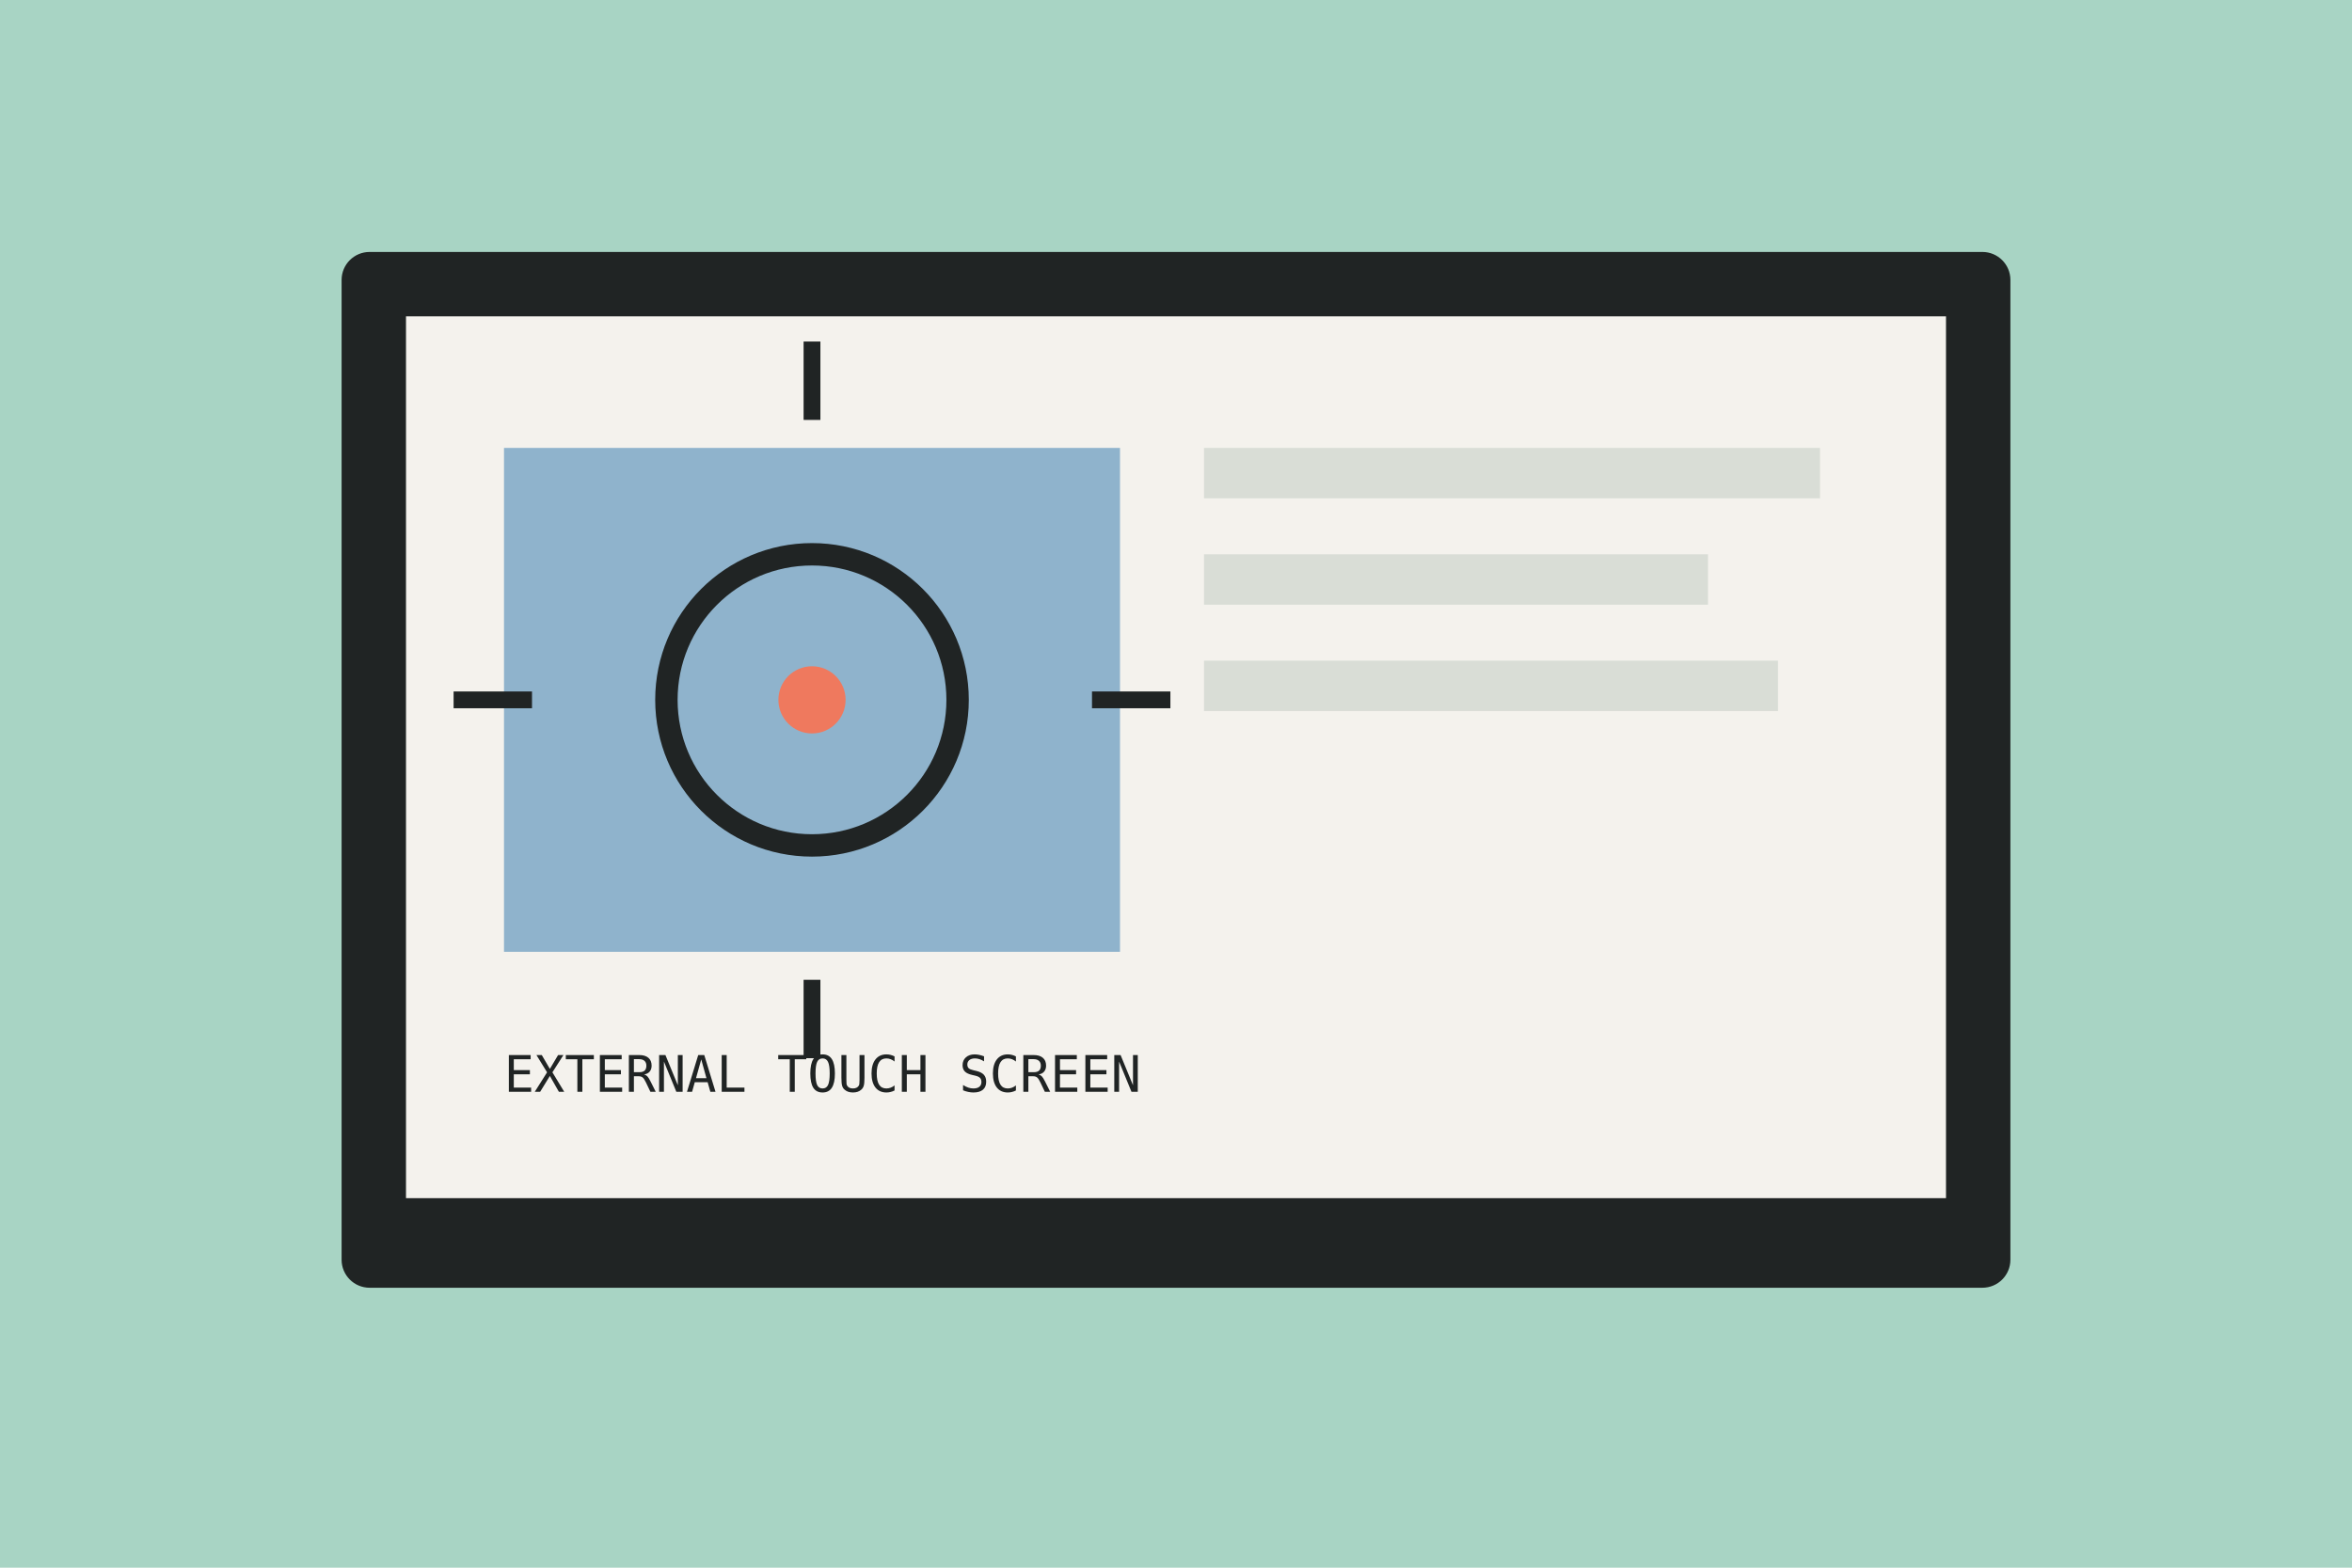
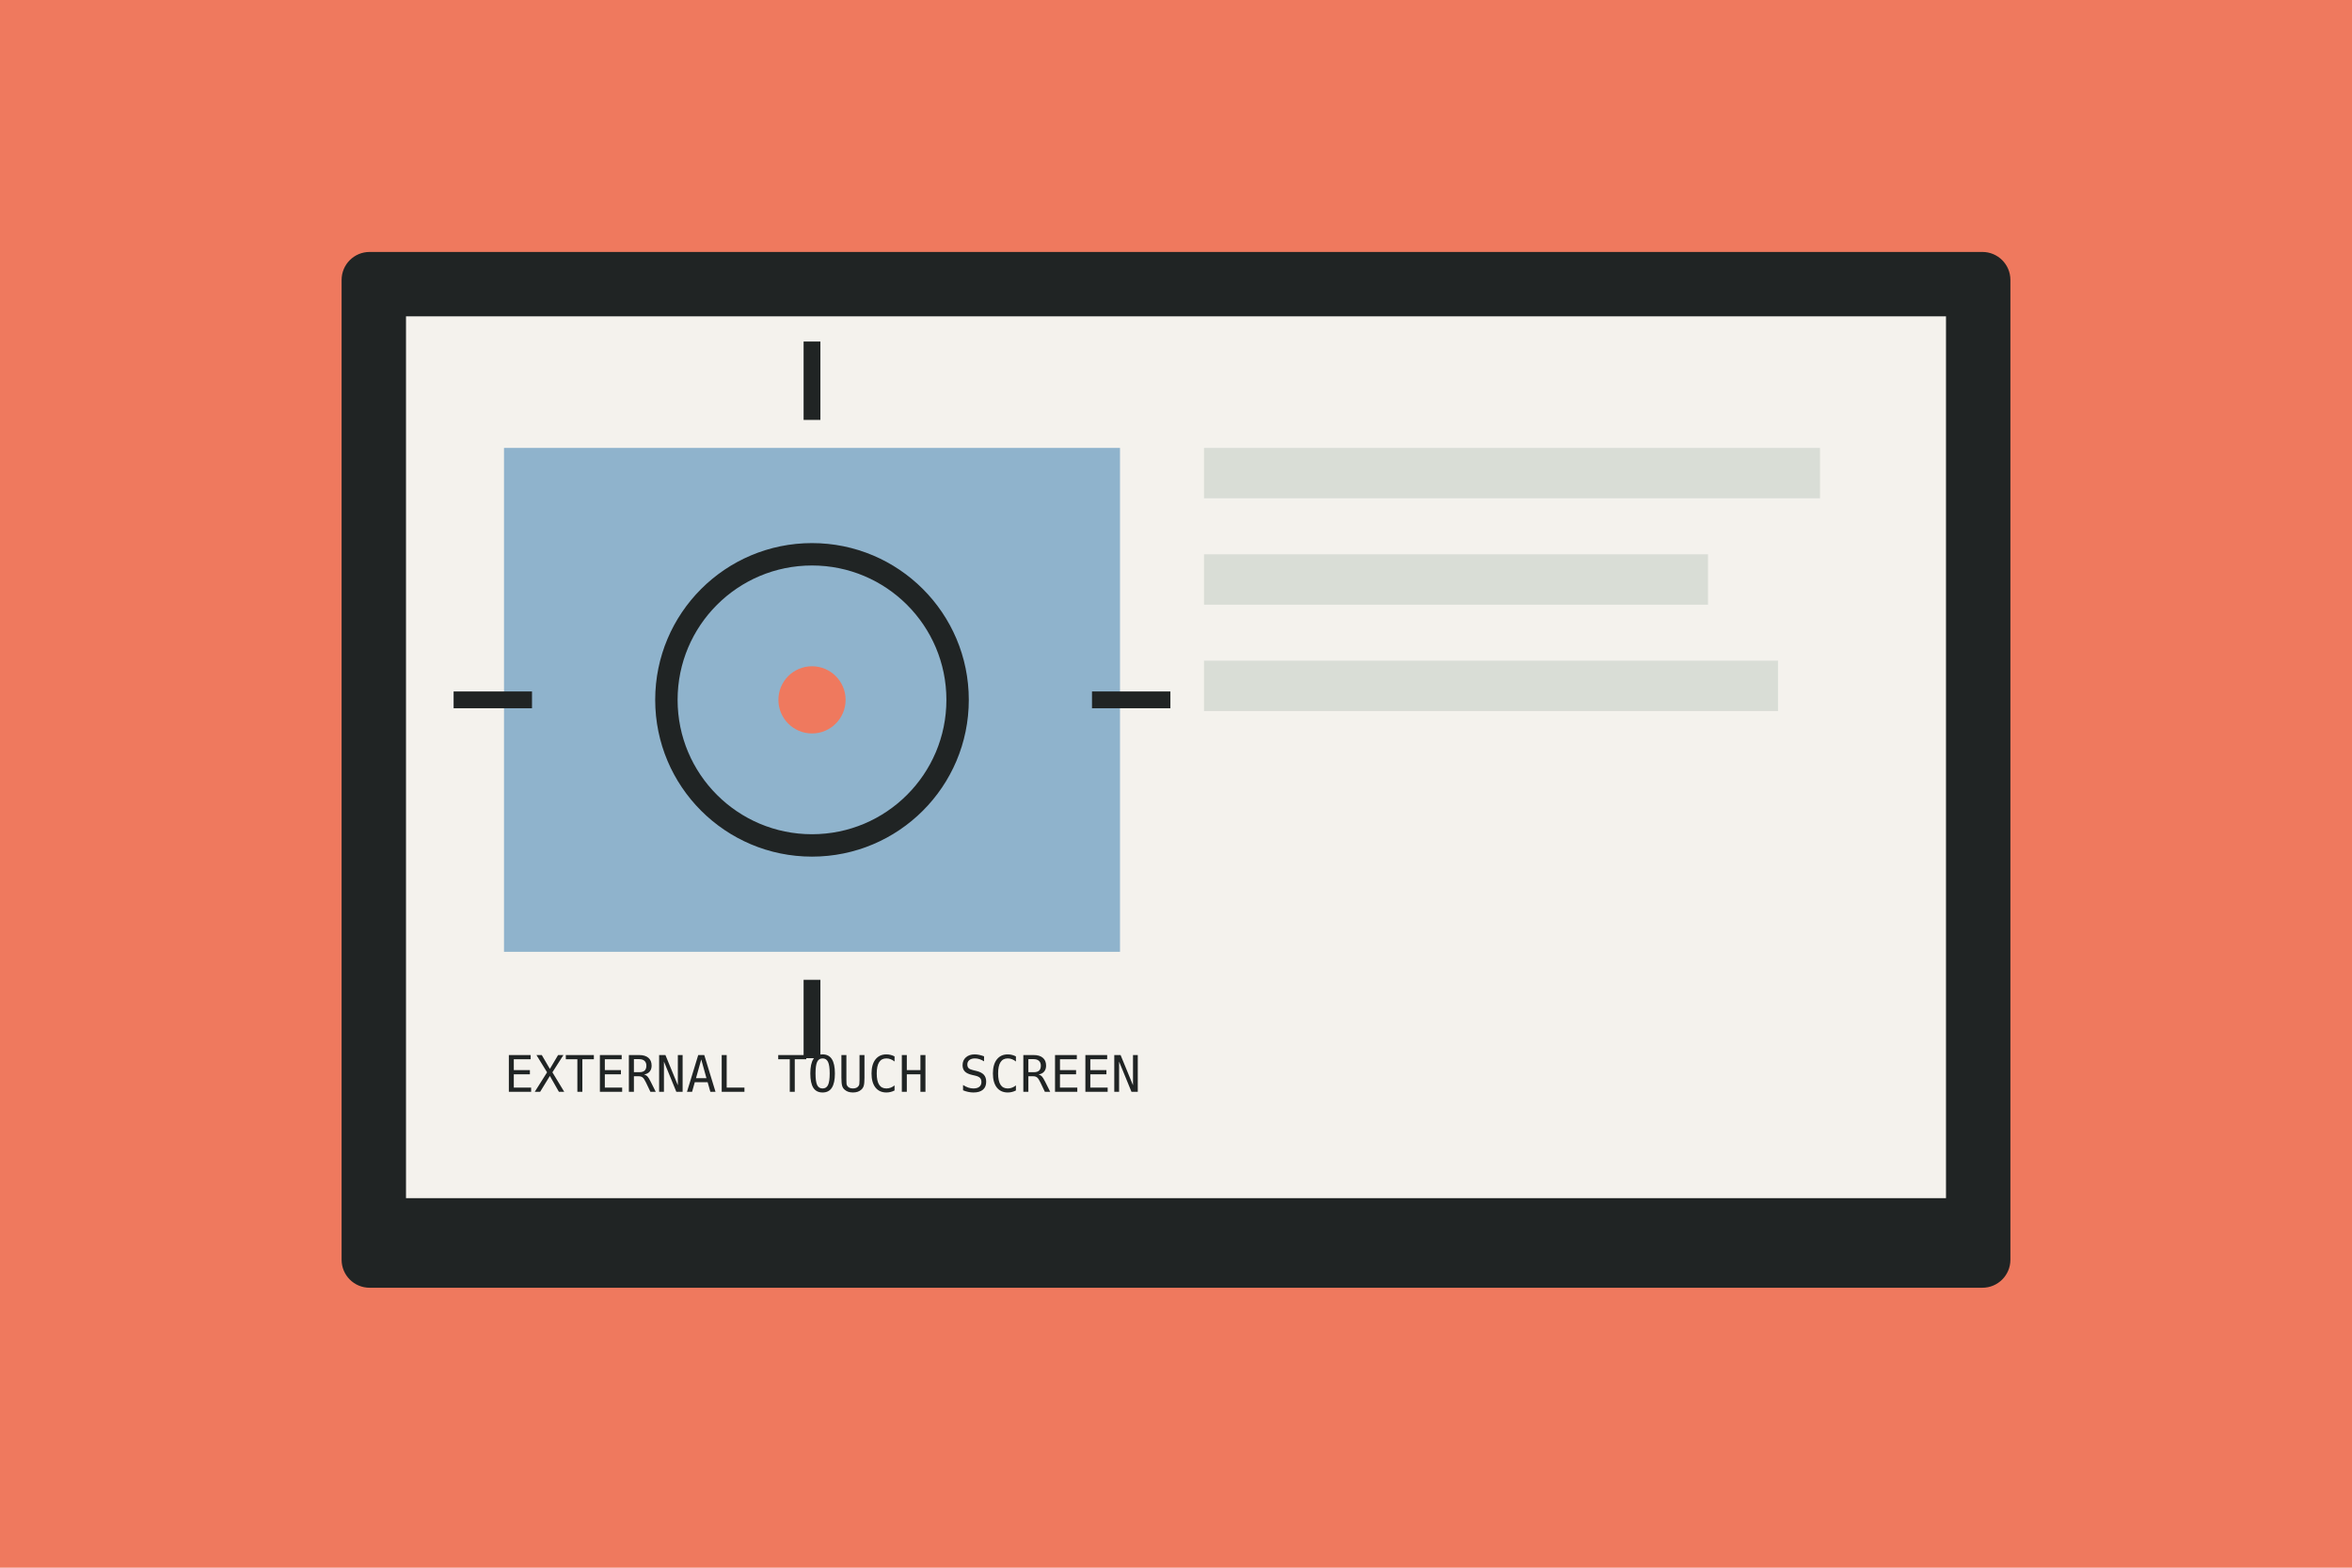
<svg xmlns="http://www.w3.org/2000/svg" viewBox="0 0 840 560">
-   <rect width="840" height="560" fill="#a8d4c4" />
+   <rect width="840" height="560" fill="#ef795e" />
  <rect x="122" y="90" width="596" height="370" rx="10" fill="#202424" />
  <rect x="145" y="113" width="550" height="315" fill="#f4f2ed" />
  <rect x="180" y="160" width="220" height="180" fill="#8fb3cc" />
  <rect x="430" y="160" width="220" height="18" fill="#d9ddd6" />
  <rect x="430" y="198" width="180" height="18" fill="#d9ddd6" />
  <rect x="430" y="236" width="205" height="18" fill="#d9ddd6" />
  <circle cx="290" cy="250" r="52" fill="none" stroke="#202424" stroke-width="8" />
  <circle cx="290" cy="250" r="12" fill="#ef795e" />
  <path d="M290 150v-28M290 378v-28M190 250h-28M418 250h-28" stroke="#202424" stroke-width="6" />
  <text x="180" y="390" fill="#202424" font-family="monospace" font-size="18">EXTERNAL TOUCH SCREEN</text>
</svg>
